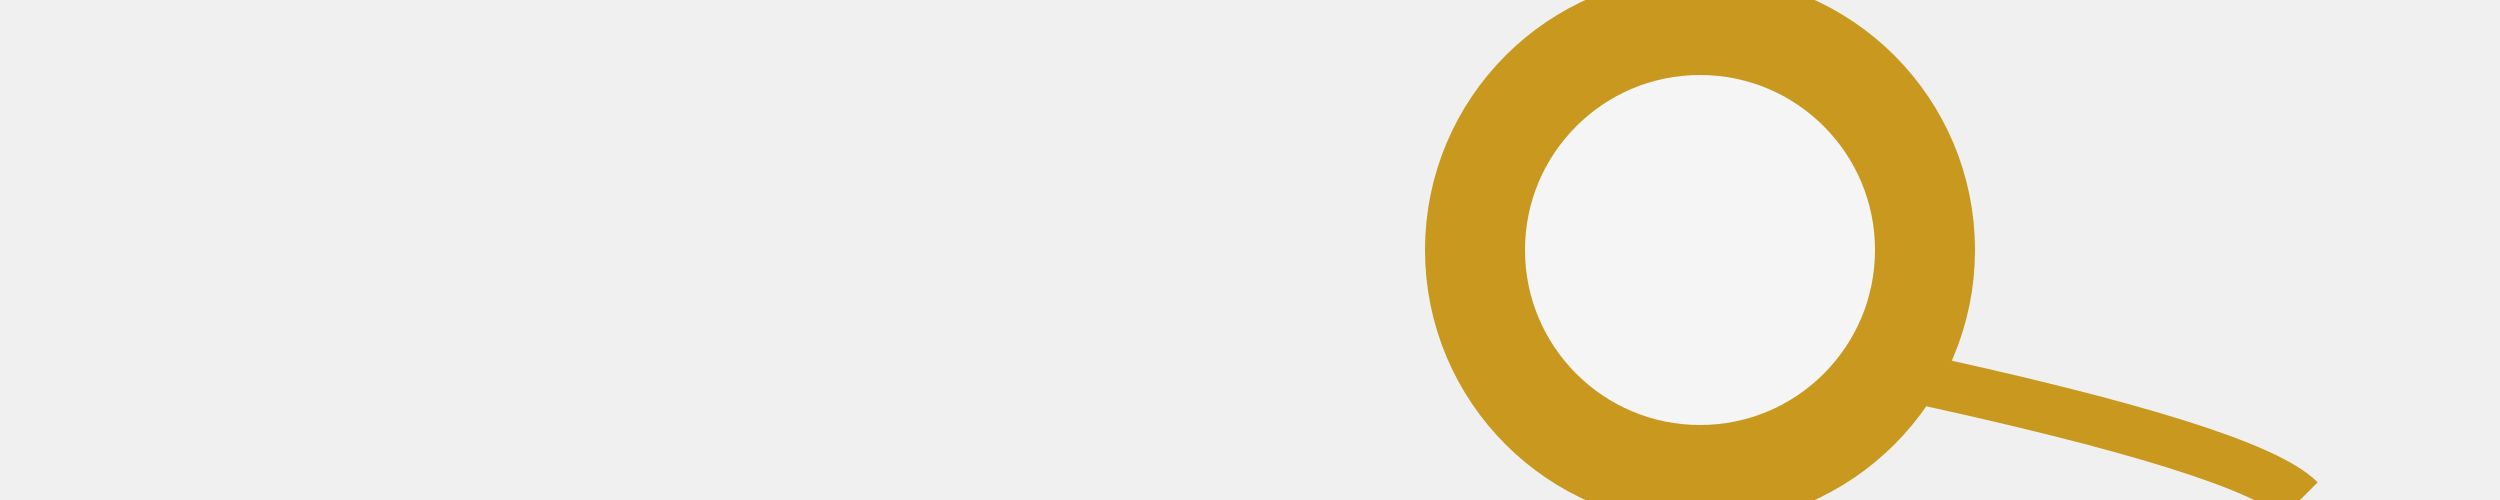
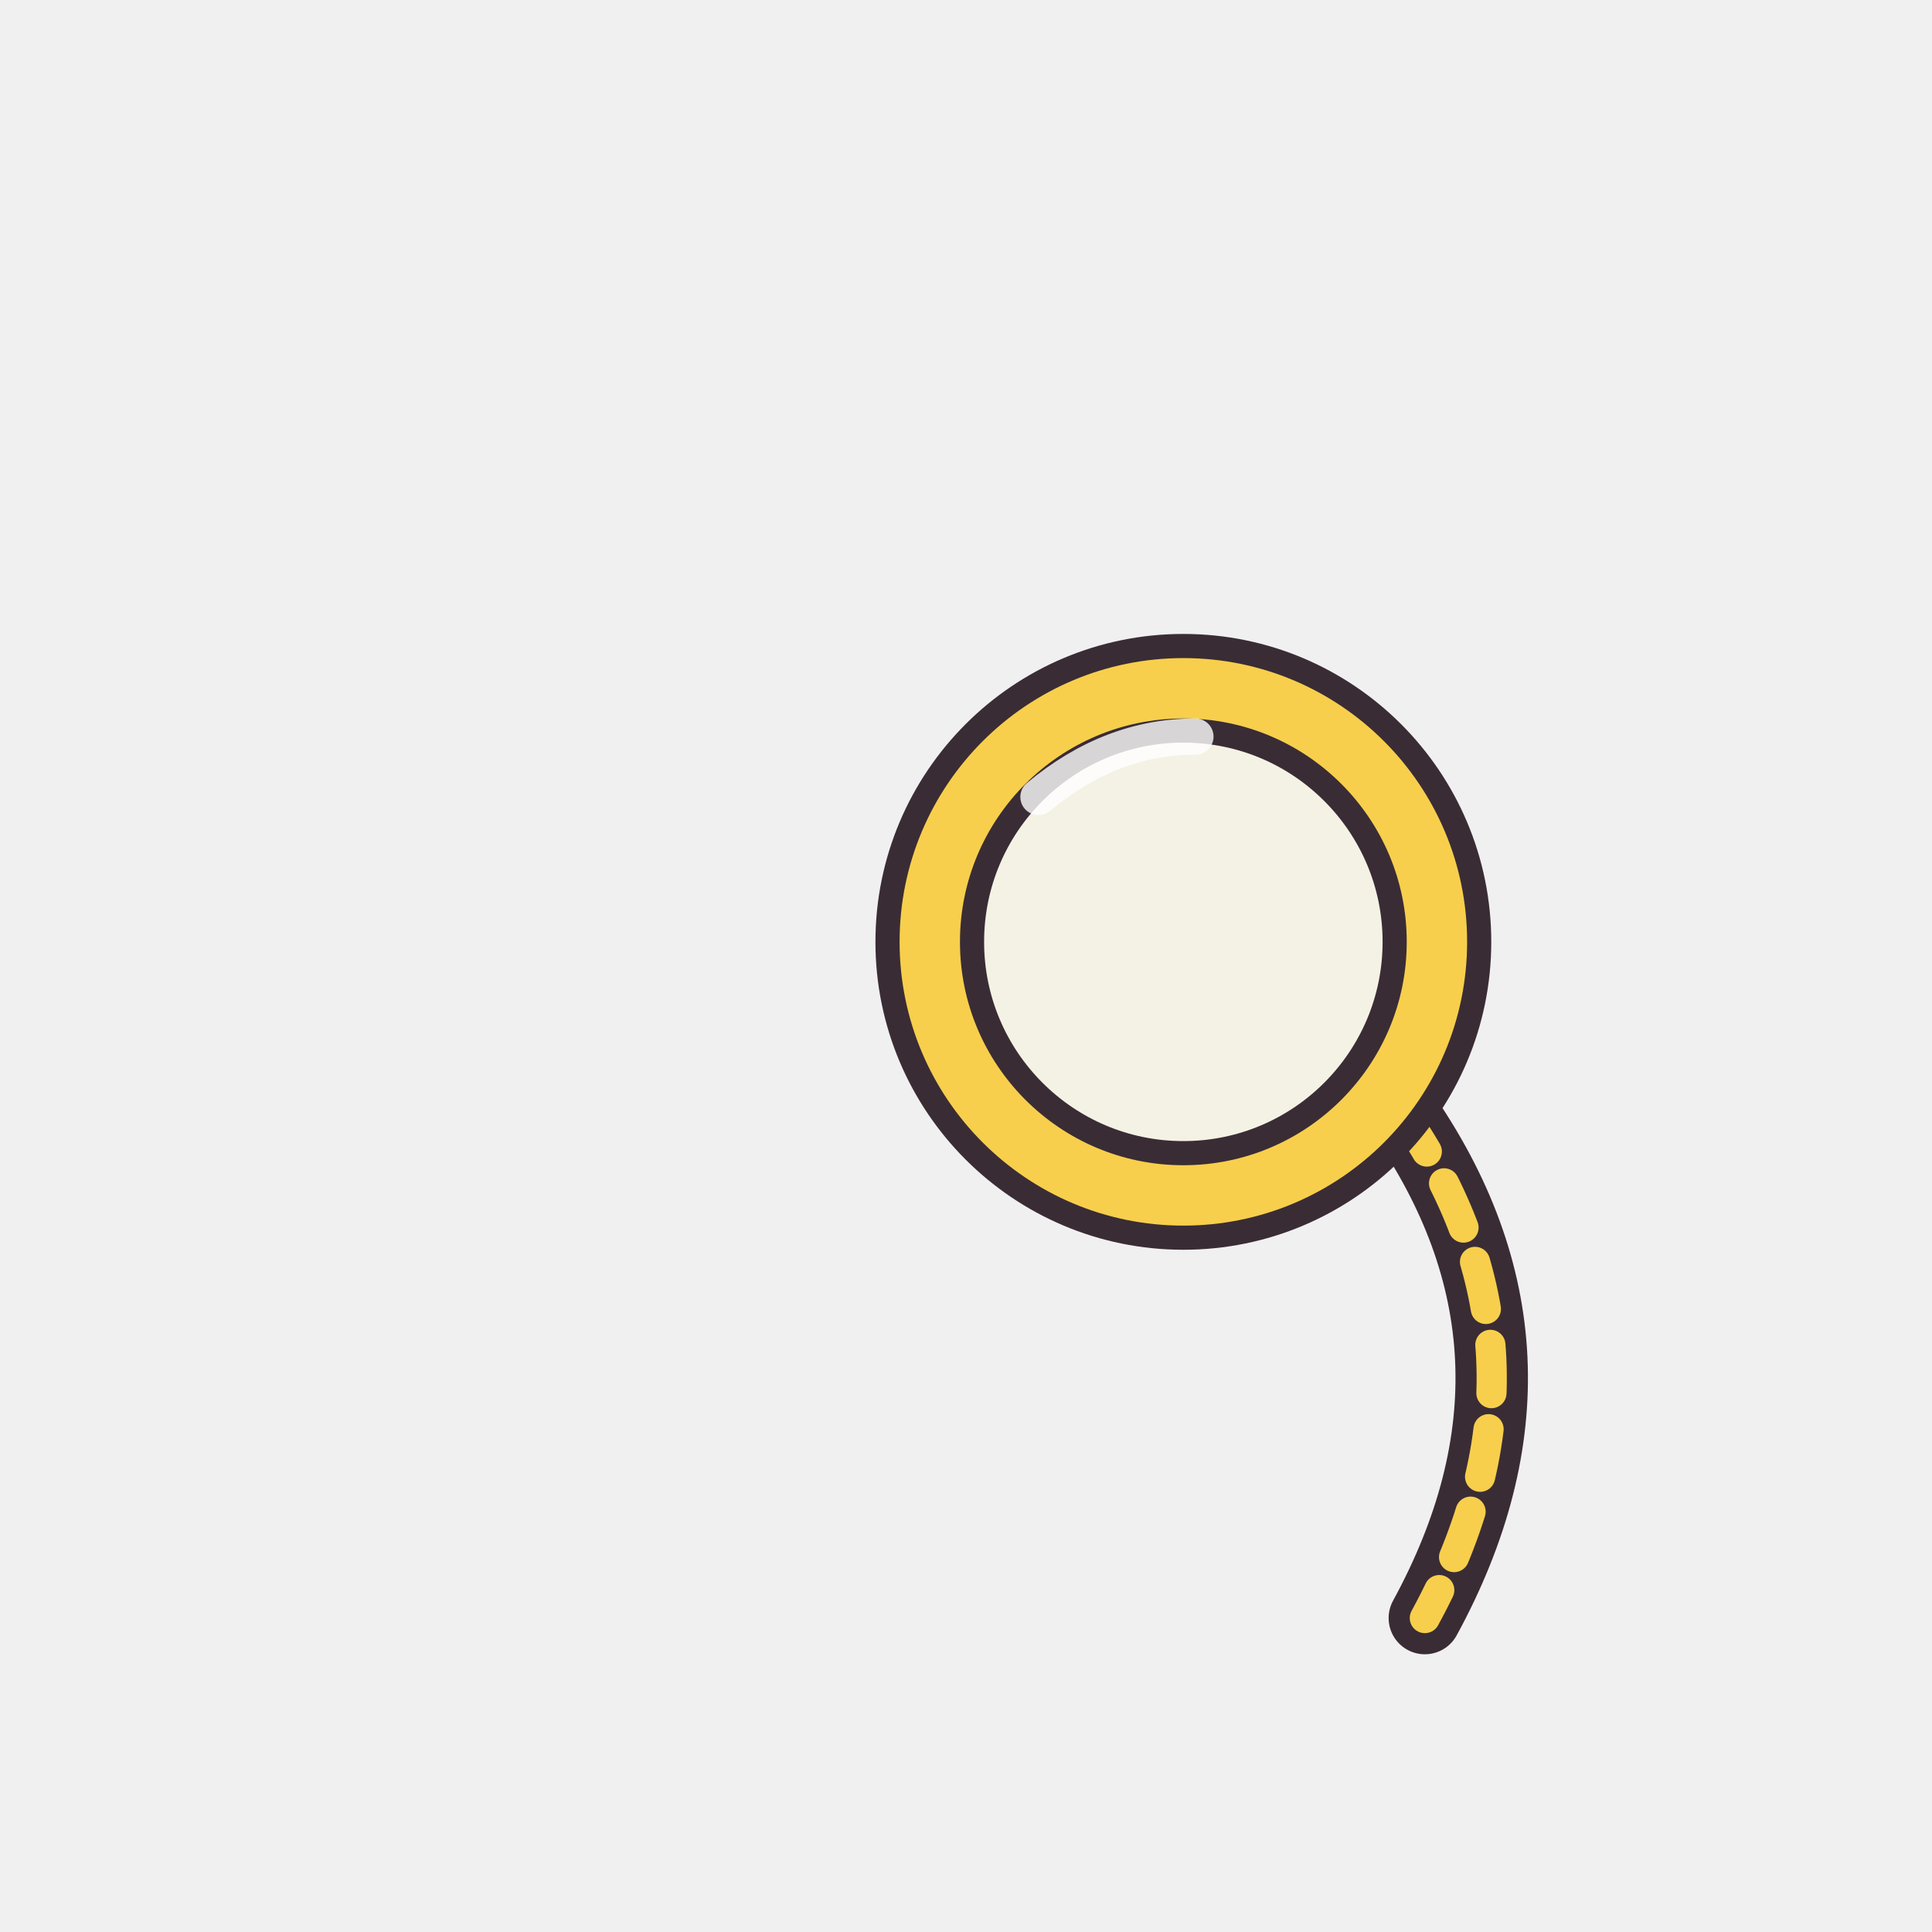
- <svg xmlns="http://www.w3.org/2000/svg" viewBox="0 0 100 20" width="100" height="20">
-   <circle cx="68" cy="10" r="9" fill="#ffffff55" stroke="#c9981e" stroke-width="4" />
-   <path d="M76 15q14 3 16 5" stroke="#c9981e" stroke-width="2" fill="none" />
+ <svg xmlns="http://www.w3.org/2000/svg" viewBox="0 0 160 160" width="160" height="160">
+   <defs />
+   <path d="M116 92Q130 112 118 134" fill="none" stroke="#3a2c35" stroke-width="6" stroke-linecap="round" />
+   <path d="M116 92Q130 112 118 134" fill="none" stroke="#f7cf4c" stroke-width="2.5" stroke-linecap="round" stroke-dasharray="4 3" />
+   <circle cx="98" cy="78" r="21" fill="#fff6c8" fill-opacity=".3" />
+   <circle cx="98" cy="78" r="21" fill="none" stroke="#3a2c35" stroke-width="9" />
+   <circle cx="98" cy="78" r="21" fill="none" stroke="#f7cf4c" stroke-width="5" />
+   <path d="M86 66q6-5 13-5" fill="none" stroke="#fff" stroke-width="3" stroke-linecap="round" opacity=".8" />
</svg>
